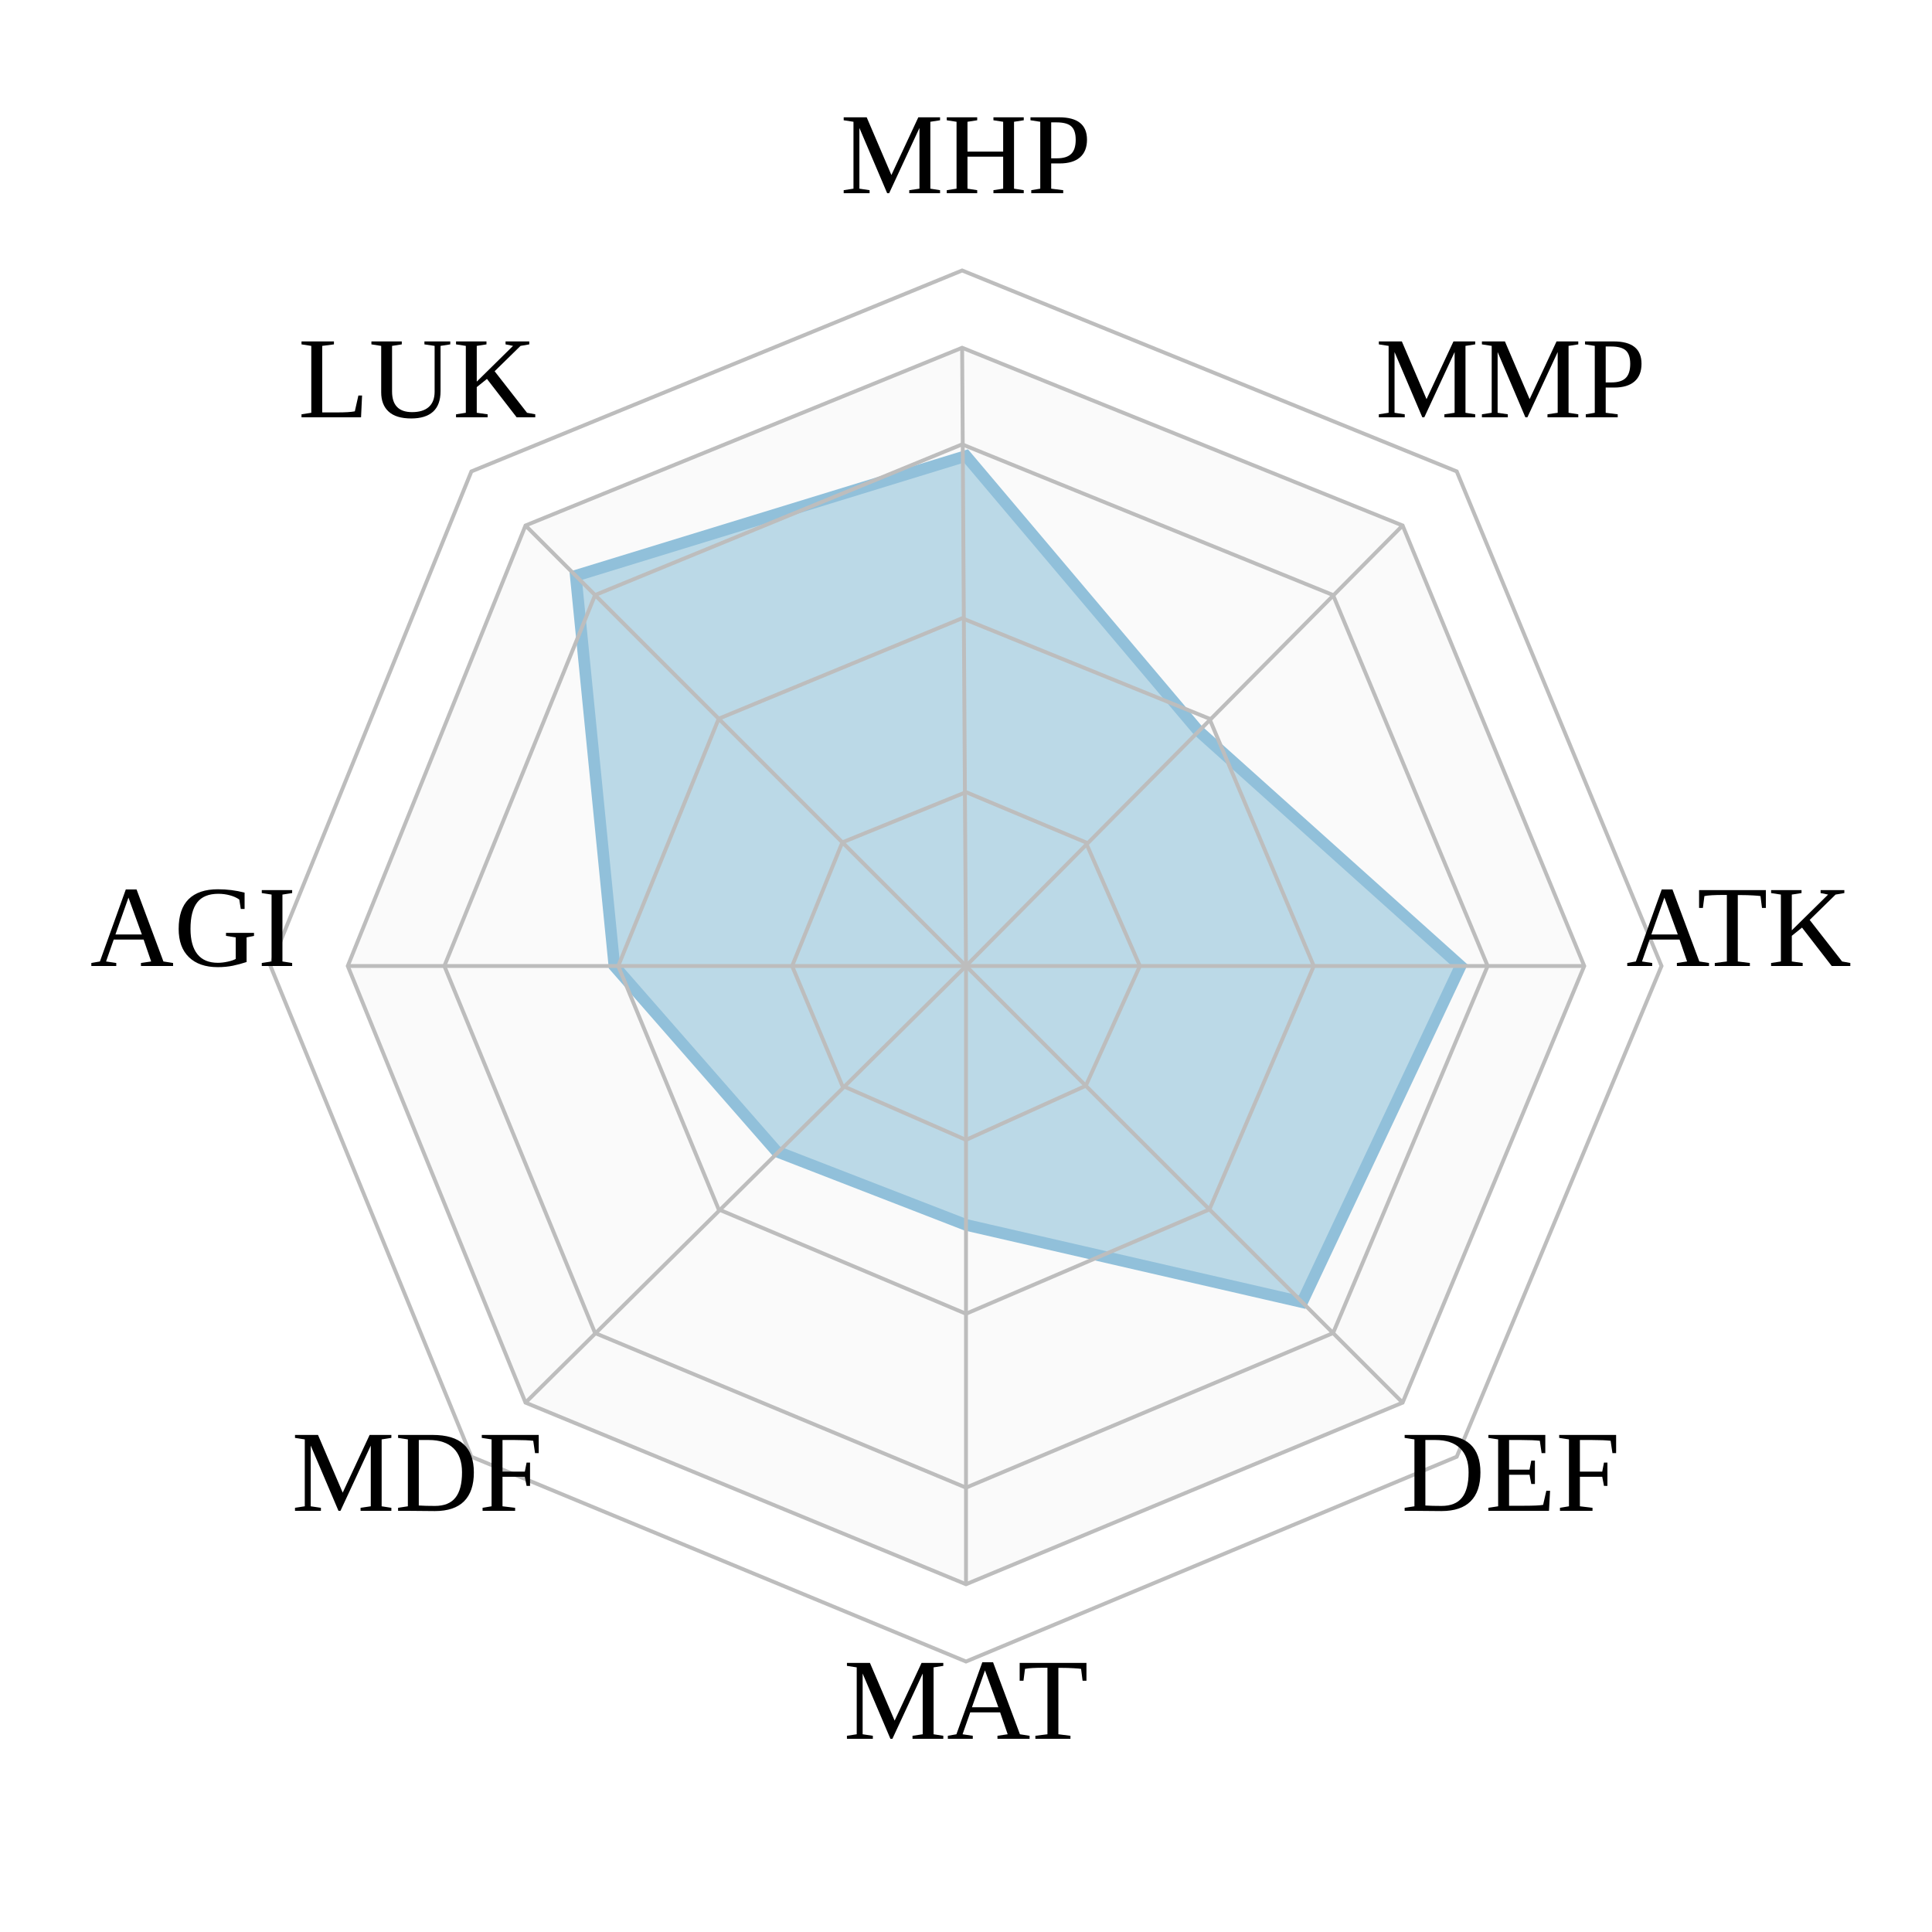
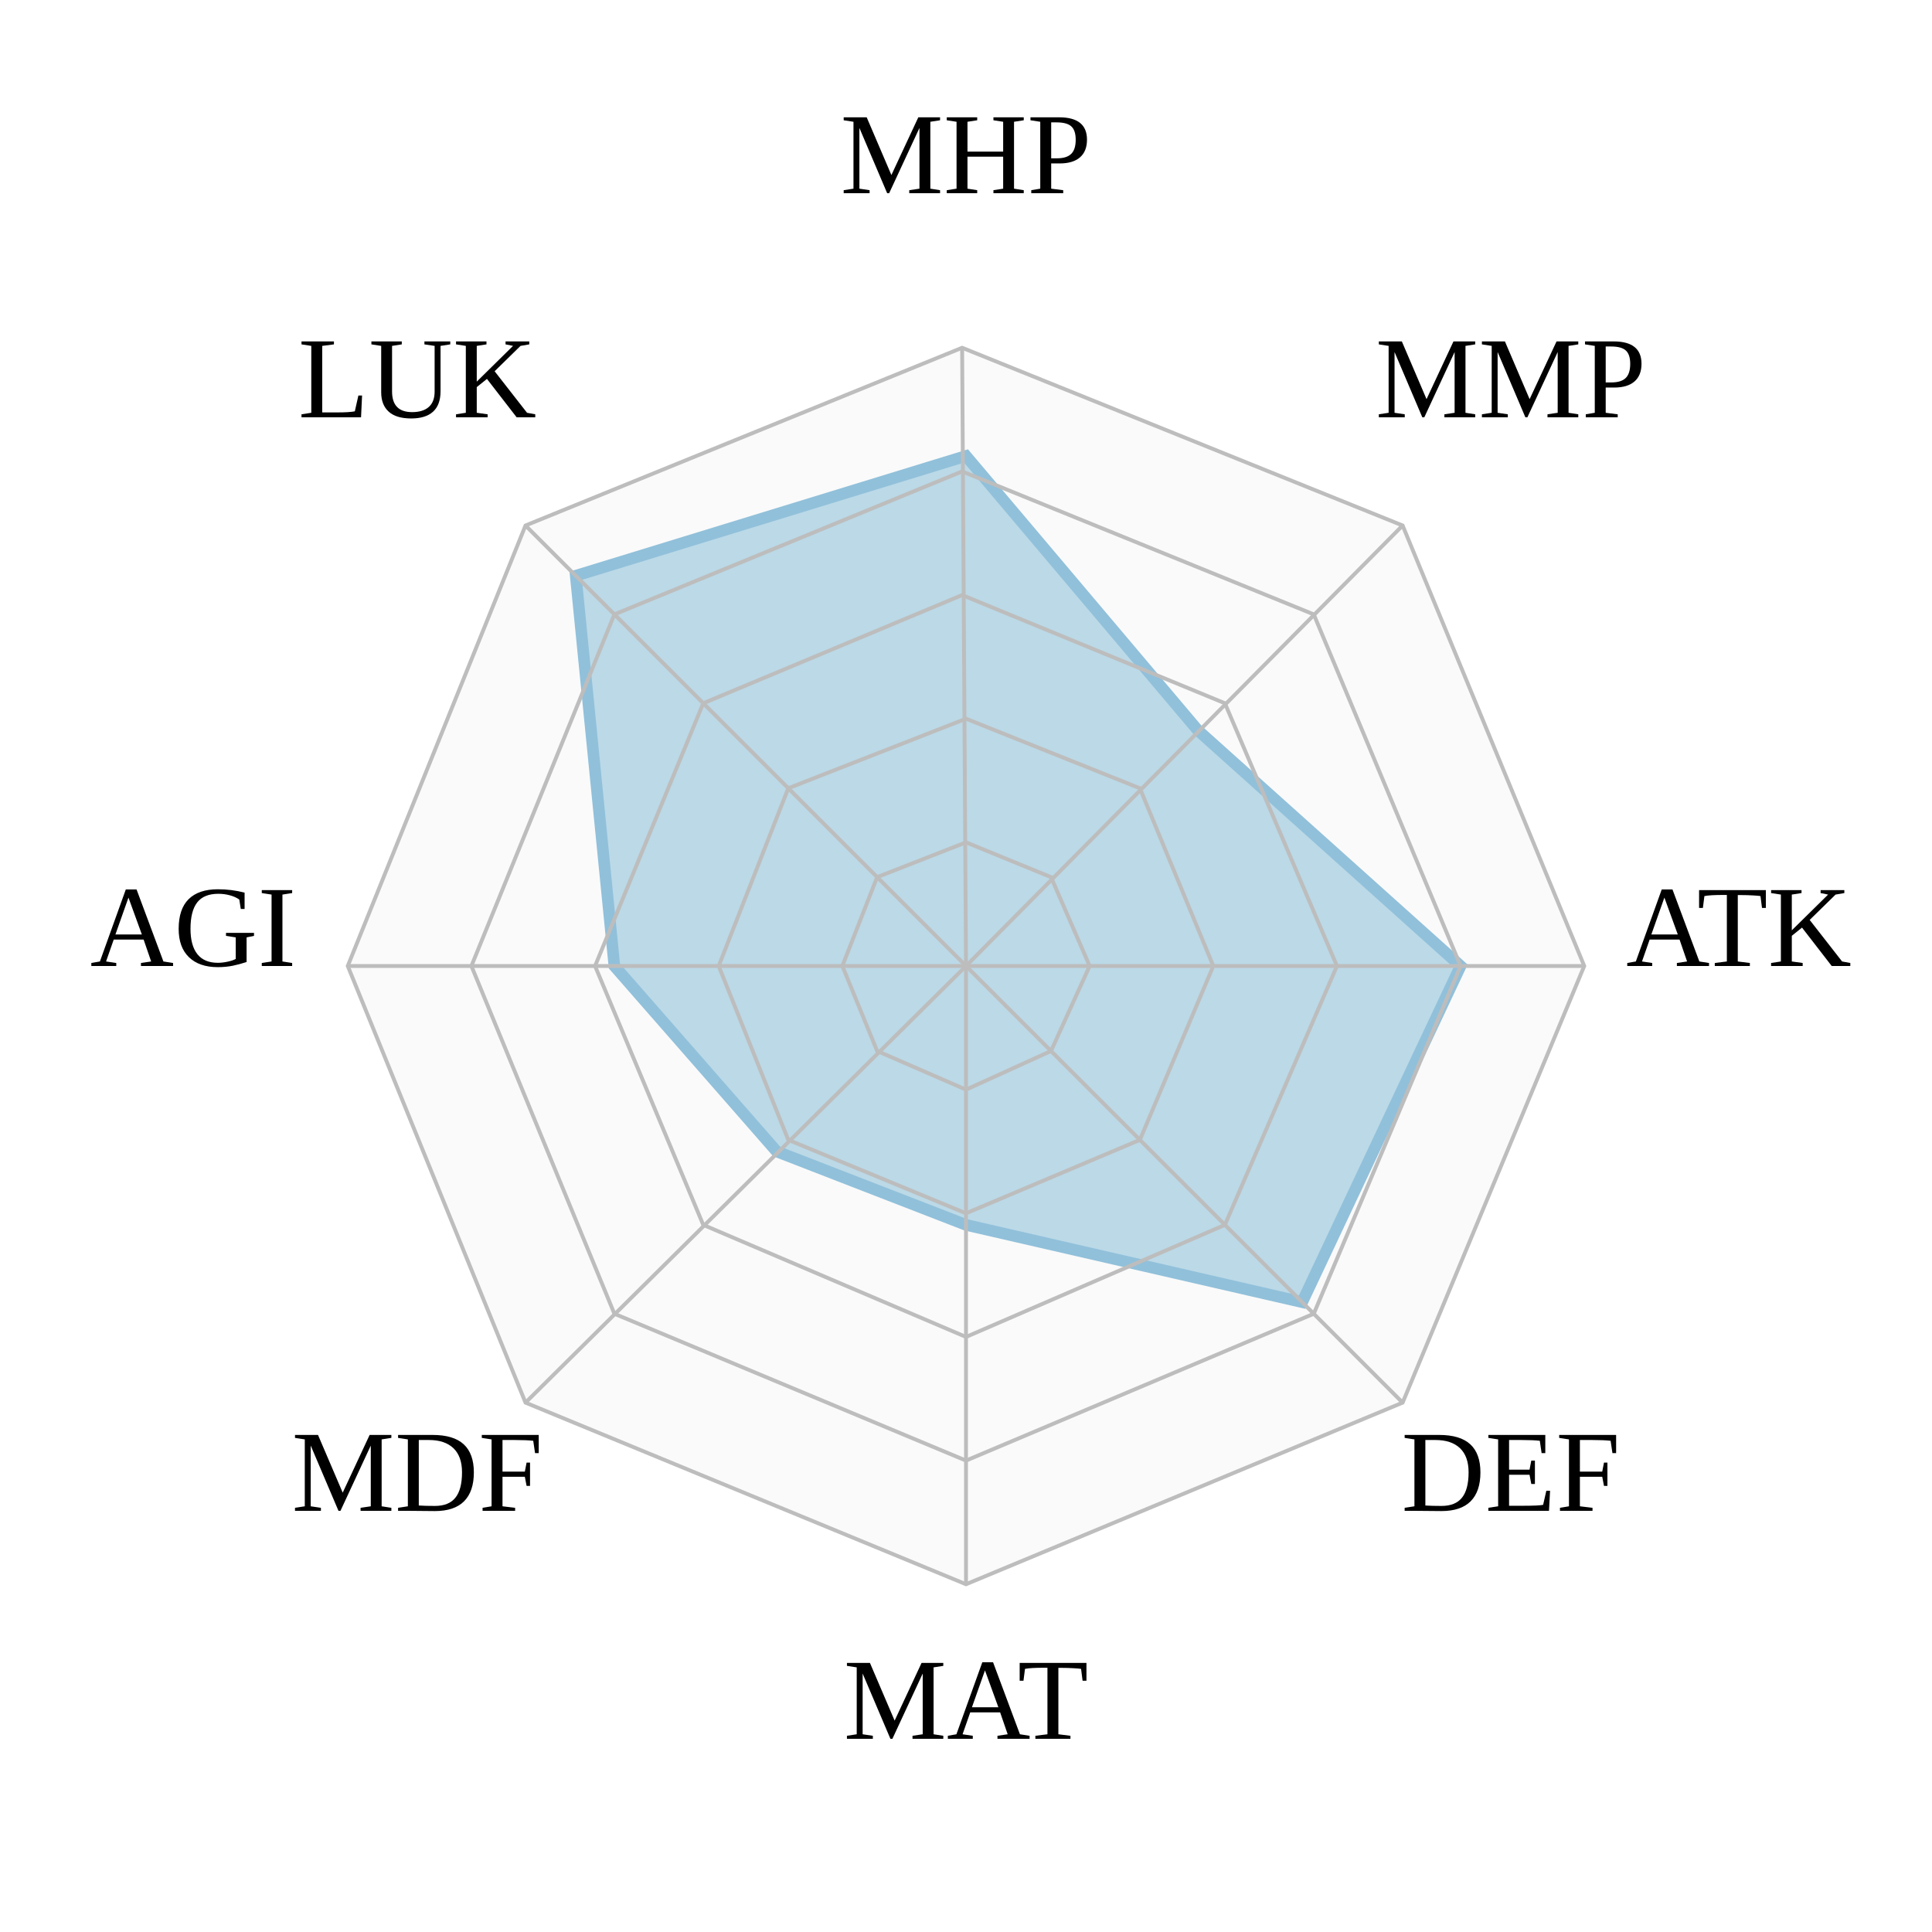
<svg xmlns="http://www.w3.org/2000/svg" width="500" height="500">
-   <circle cx="250" cy="250" r="100" />
  <polygon points="410,250 363,363 250,410 136,363 90,250 136,136 249,90 363,136" style="fill:#FAFAFA; stroke:#BDBDBD; " />
  <polygon points="250,118 310,189 378,250 337,337 250,317 201,298 159,250 149,149" style="fill:#BBD9E7; stroke:#91C0DA; stroke-width: 3px;" />
  <line x1="250" y1="250" x2="410" y2="250" style="fill:#FAFAFA; stroke:#BDBDBD; " />
  <line x1="250" y1="250" x2="363" y2="363" style="fill:#FAFAFA; stroke:#BDBDBD; " />
  <line x1="250" y1="250" x2="250" y2="410" style="fill:#FAFAFA; stroke:#BDBDBD; " />
  <line x1="250" y1="250" x2="136" y2="363" style="fill:#FAFAFA; stroke:#BDBDBD; " />
  <line x1="250" y1="250" x2="90" y2="250" style="fill:#FAFAFA; stroke:#BDBDBD; " />
  <line x1="250" y1="250" x2="136" y2="136" style="fill:#FAFAFA; stroke:#BDBDBD; " />
  <line x1="250" y1="250" x2="249" y2="90" style="fill:#FAFAFA; stroke:#BDBDBD; " />
  <line x1="250" y1="250" x2="363" y2="136" style="fill:#FAFAFA; stroke:#BDBDBD; " />
  <polygon points="250,250 250,250 250,250 250,250 250,250 250,250 250,250 250,250" style="fill:none; stroke:#BDBDBD;" />
-   <polygon points="295,250 281,281 250,295 218,281 205,250 218,218 250,205 281,218" style="fill:none; stroke:#BDBDBD;" />
-   <polygon points="340,250 313,313 250,340 186,313 160,250 186,186 249,160 313,186" style="fill:none; stroke:#BDBDBD;" />
-   <polygon points="385,250 345,345 250,385 154,345 115,250 154,154 249,115 345,154" style="fill:none; stroke:#BDBDBD;" />
-   <polygon points="430,250 377,377 250,430 122,377 70,250 122,122 249,70 377,122" style="fill:none; stroke:#BDBDBD;" />
+   <polygon points="282,250 272,272 250,282 227,272 218,250 227,227 250,218 272,227" style="fill:none; stroke:#BDBDBD;" />
+   <polygon points="314,250 295,295 250,314 204,295 186,250 204,204 250,186 295,204" style="fill:none; stroke:#BDBDBD;" />
+   <polygon points="346,250 317,317 250,346 182,317 154,250 182,182 249,154 317,182" style="fill:none; stroke:#BDBDBD;" />
+   <polygon points="378,250 340,340 250,378 159,340 122,250 159,159 249,122 340,159" style="fill:none; stroke:#BDBDBD;" />
  <text x="250" y="50" style="text-anchor:middle; font-size:30px; fill:black;">MHP</text>
  <text x="391" y="108" style="text-anchor:middle; font-size:30px; fill:black;">MMP</text>
  <text x="450" y="250" style="text-anchor:middle; font-size:30px; fill:black;">ATK</text>
  <text x="391" y="391" style="text-anchor:middle; font-size:30px; fill:black;">DEF</text>
  <text x="250" y="450" style="text-anchor:middle; font-size:30px; fill:black;">MAT</text>
  <text x="108" y="391" style="text-anchor:middle; font-size:30px; fill:black;">MDF</text>
  <text x="50" y="250" style="text-anchor:middle; font-size:30px; fill:black;">AGI</text>
  <text x="108" y="108" style="text-anchor:middle; font-size:30px; fill:black;">LUK</text>
</svg>
